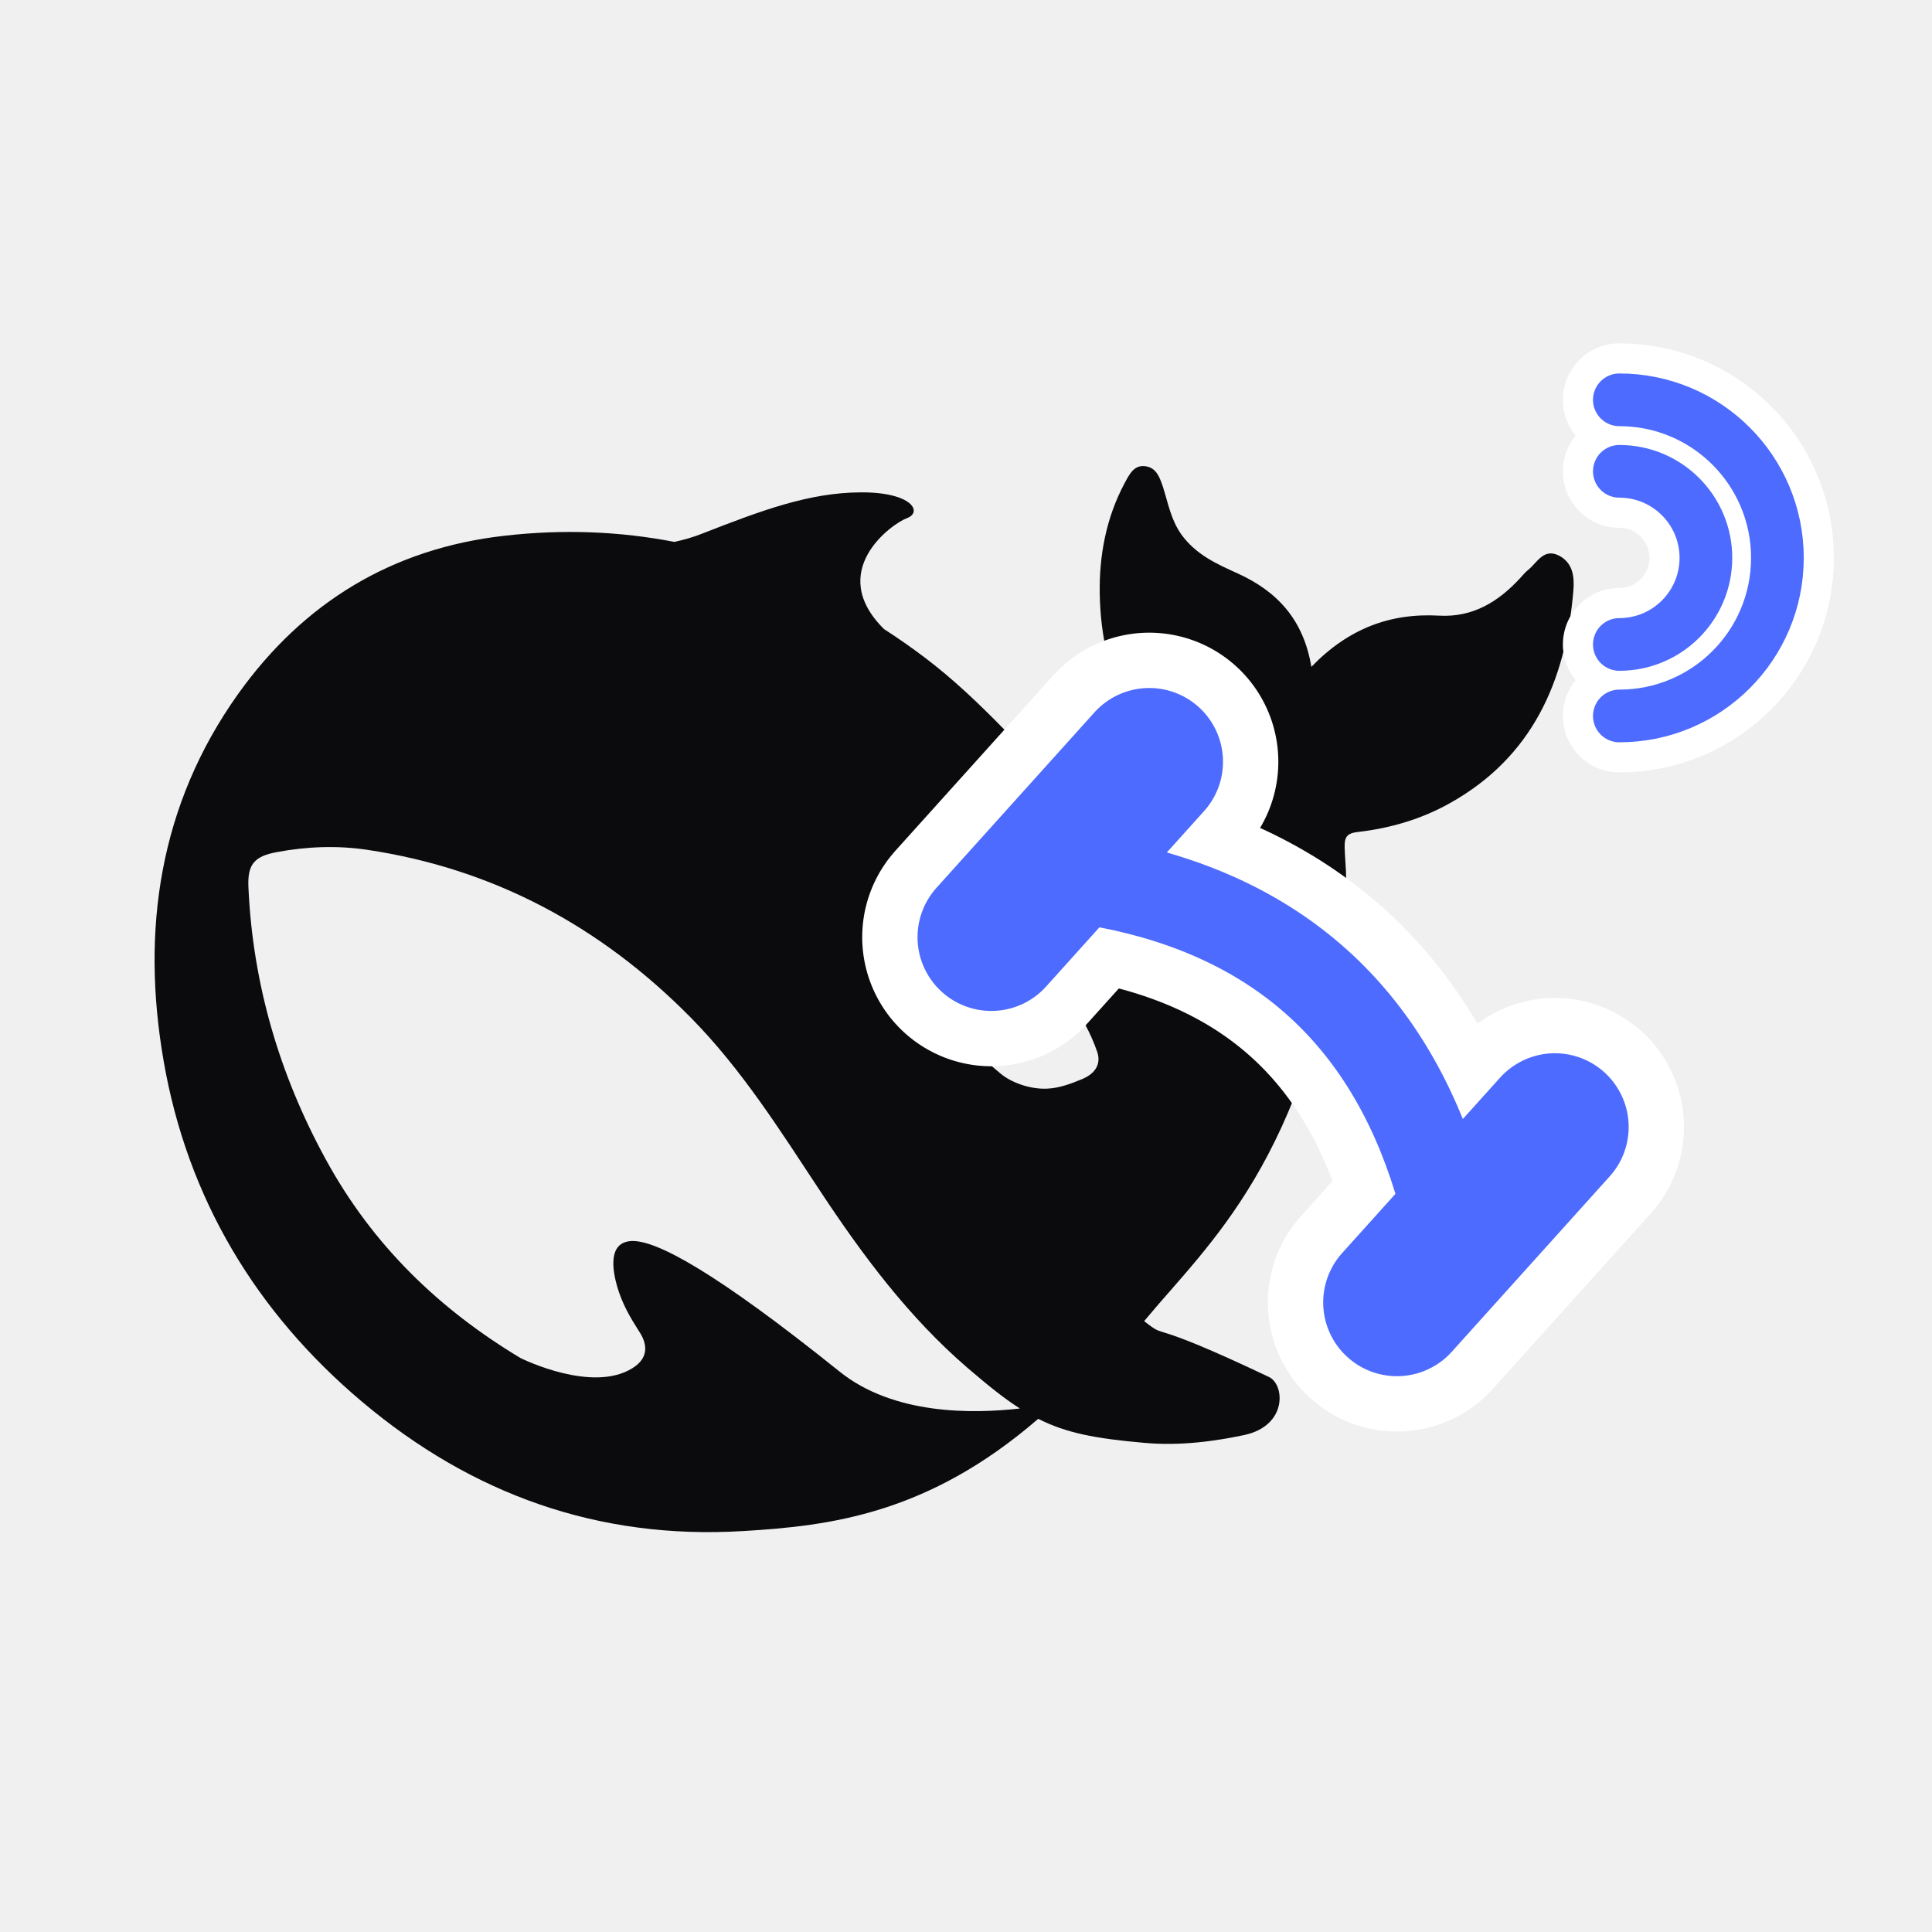
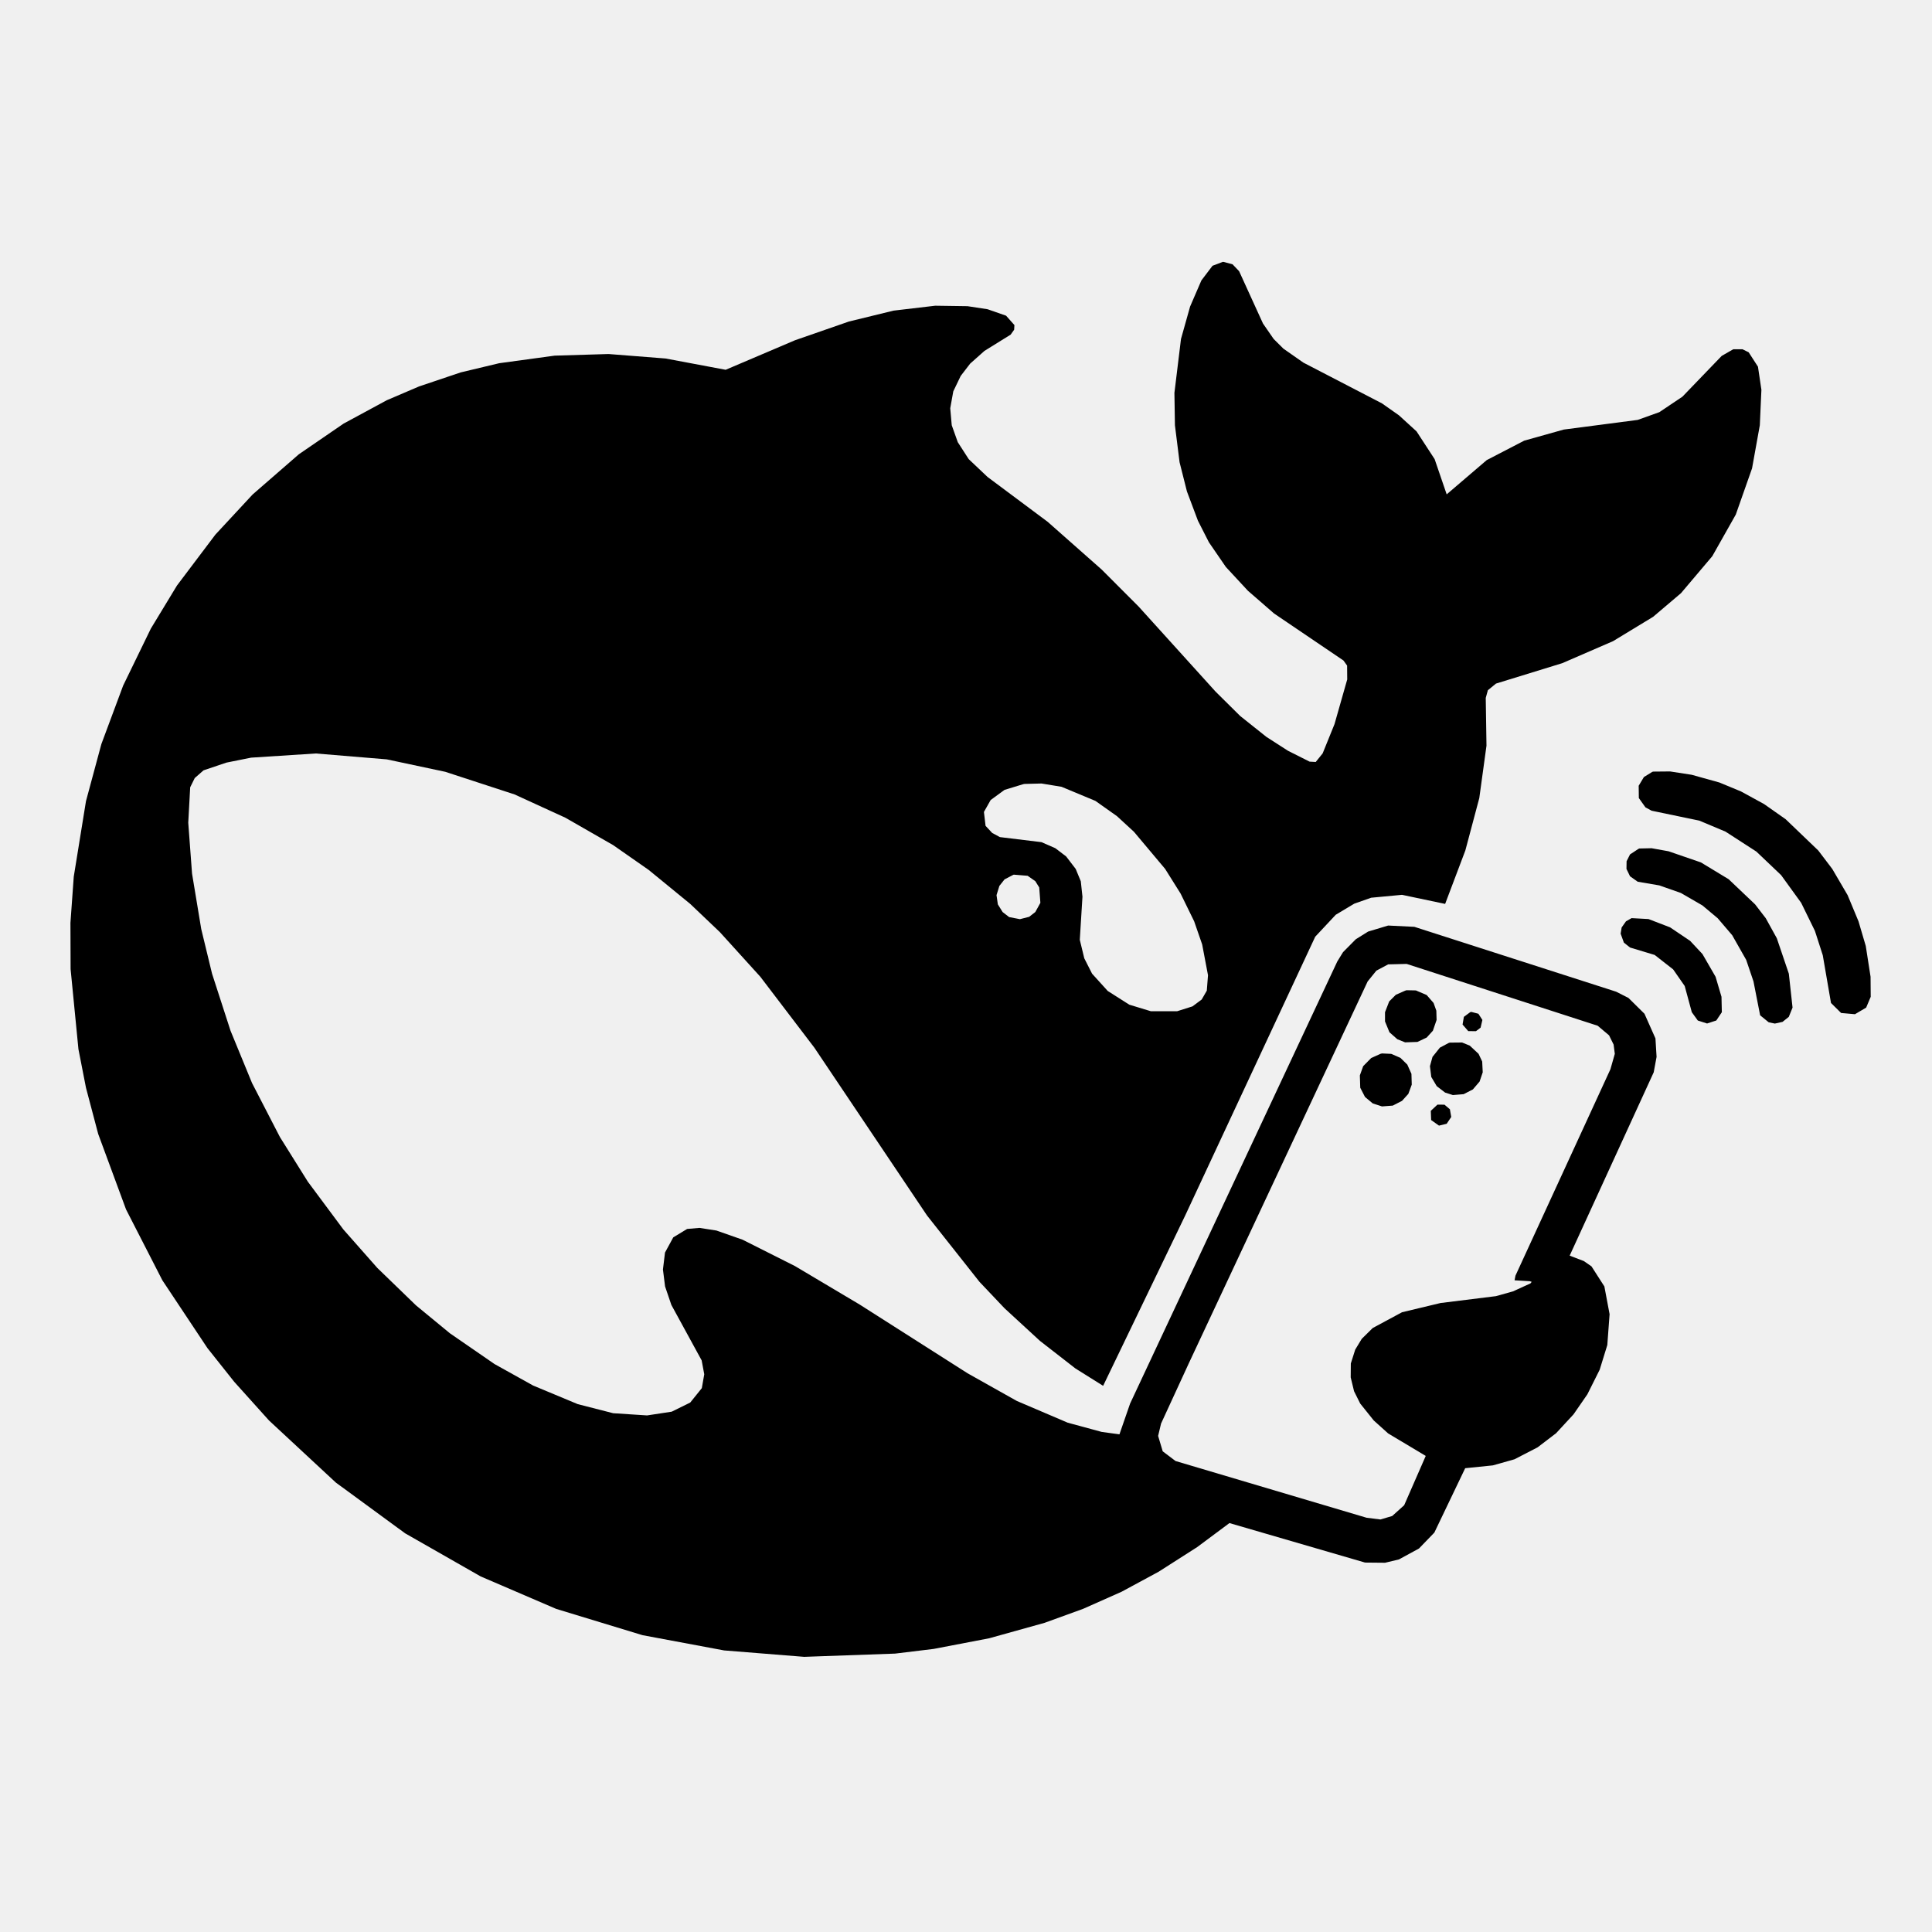
- <svg xmlns="http://www.w3.org/2000/svg" viewBox="0 0 50 50" width="512" height="512" fill="none">
-   <g transform="translate(-0.558 0.802) scale(0.974)">
-     <g transform="translate(23.4 25.6) scale(0.78) translate(-25 -25)">
-       <path d="M48.835 10.048C48.323 9.792 48.102 10.28 47.803 10.528C47.701 10.608 47.614 10.712 47.527 10.808C46.779 11.624 45.905 12.16 44.762 12.096C43.092 12 41.666 12.536 40.406 13.84C40.138 12.232 39.248 11.272 37.893 10.656C37.184 10.336 36.467 10.016 35.97 9.32C35.623 8.824 35.529 8.272 35.356 7.728C35.246 7.4 35.135 7.064 34.765 7.008C34.363 6.944 34.206 7.288 34.048 7.576C33.418 8.752 33.173 10.048 33.197 11.36C33.252 14.312 34.474 16.664 36.9 18.336C37.176 18.528 37.247 18.72 37.16 19C36.995 19.576 36.797 20.136 36.624 20.712C36.514 21.08 36.349 21.16 35.962 21C34.631 20.432 33.481 19.592 32.464 18.576C30.739 16.872 29.179 14.992 27.233 13.52C26.776 13.176 26.319 12.856 25.847 12.552C23.862 10.584 26.107 8.968 26.627 8.776C27.17 8.576 26.816 7.888 25.059 7.896C23.302 7.904 21.695 8.504 19.647 9.304C19.348 9.424 19.032 9.512 18.709 9.584C16.85 9.224 14.92 9.144 12.903 9.376C9.106 9.808 6.073 11.64 3.843 14.768C1.165 18.528 0.534 22.8 1.307 27.256C2.118 31.952 4.466 35.84 8.074 38.88C11.816 42.032 16.125 43.576 21.041 43.28C24.027 43.104 27.352 42.696 31.102 39.456C32.047 39.936 33.04 40.128 34.686 40.272C35.955 40.392 37.176 40.208 38.121 40.008C39.602 39.688 39.499 38.288 38.964 38.032C34.623 35.968 35.576 36.808 34.71 36.128C36.916 33.464 40.24 30.696 41.54 21.728C41.643 21.016 41.556 20.568 41.54 19.992C41.532 19.64 41.611 19.504 42.005 19.464C43.092 19.336 44.148 19.032 45.117 18.488C47.929 16.92 49.064 14.344 49.331 11.256C49.371 10.784 49.324 10.296 48.835 10.048ZM24.326 37.84C20.12 34.464 18.079 33.352 17.236 33.4C16.448 33.448 16.59 34.368 16.763 34.968C16.944 35.56 17.181 35.968 17.512 36.488C17.74 36.832 17.898 37.344 17.283 37.728C15.928 38.584 13.573 37.44 13.462 37.384C10.721 35.736 8.428 33.56 6.813 30.584C5.253 27.72 4.348 24.648 4.198 21.368C4.158 20.576 4.387 20.296 5.159 20.152C6.175 19.96 7.223 19.92 8.239 20.072C12.533 20.712 16.189 22.672 19.253 25.776C21.002 27.544 22.325 29.656 23.689 31.72C25.138 33.912 26.698 36 28.683 37.712C29.384 38.312 29.943 38.768 30.479 39.104C28.864 39.288 26.17 39.328 24.326 37.84ZM26.343 24.6C26.343 24.248 26.619 23.968 26.966 23.968C27.044 23.968 27.115 23.984 27.178 24.008C27.265 24.04 27.344 24.088 27.407 24.16C27.517 24.272 27.58 24.432 27.58 24.6C27.58 24.952 27.304 25.232 26.957 25.232C26.611 25.232 26.343 24.952 26.343 24.6ZM32.606 27.88C32.205 28.048 31.803 28.192 31.416 28.208C30.818 28.24 30.164 27.992 29.81 27.688C29.258 27.216 28.864 26.952 28.699 26.128C28.628 25.776 28.668 25.232 28.73 24.92C28.872 24.248 28.714 23.816 28.25 23.424C27.872 23.104 27.391 23.016 26.863 23.016C26.666 23.016 26.485 22.928 26.351 22.856C26.13 22.744 25.949 22.464 26.123 22.12C26.178 22.008 26.446 21.736 26.509 21.688C27.226 21.272 28.053 21.408 28.817 21.72C29.526 22.016 30.061 22.56 30.834 23.328C31.622 24.256 31.763 24.512 32.212 25.208C32.567 25.752 32.89 26.312 33.11 26.952C33.245 27.352 33.071 27.68 32.606 27.88Z" fill="#0b0b0d" />
-     </g>
-     <g transform="translate(34.4 26.6) rotate(-48) scale(0.98)">
-       <path d="M0 -6 Q 3.6 0 0 6" stroke="#ffffff" stroke-width="5.4" fill="none" stroke-linecap="round" />
-       <path d="M-3.2 -7.4 L3.2 -7.4" stroke="#ffffff" stroke-width="7" stroke-linecap="round" />
-       <path d="M-3.2 7.4 L3.2 7.4" stroke="#ffffff" stroke-width="7" stroke-linecap="round" />
-     </g>
-     <g transform="translate(34.4 26.6) rotate(-48) scale(0.98)">
-       <path d="M0 -6 Q 3.6 0 0 6" stroke="#4d6bfe" stroke-width="2.4" fill="none" stroke-linecap="round" />
-       <path d="M-3.2 -7.4 L3.2 -7.4" stroke="#4d6bfe" stroke-width="4" stroke-linecap="round" />
-       <path d="M-3.2 7.4 L3.2 7.4" stroke="#4d6bfe" stroke-width="4" stroke-linecap="round" />
-     </g>
-     <path d="M 43.6 11.7 A 2.3 2.3 0 0 1 43.6 16.3" fill="none" stroke="#ffffff" stroke-width="3" stroke-linecap="round" />
-     <path d="M 43.6 9.8 A 4.2 4.2 0 0 1 43.6 18.2" fill="none" stroke="#ffffff" stroke-width="3" stroke-linecap="round" />
-     <path d="M 43.6 11.7 A 2.3 2.3 0 0 1 43.6 16.3" fill="none" stroke="#4d6bfe" stroke-width="1.4" stroke-linecap="round" />
-     <path d="M 43.6 9.8 A 4.2 4.2 0 0 1 43.6 18.2" fill="none" stroke="#4d6bfe" stroke-width="1.4" stroke-linecap="round" />
-   </g>
+ <svg xmlns="http://www.w3.org/2000/svg" viewBox="0 0 50 50" width="1024" height="1024" fill="none">
+   <path d="M31.659 6.777L31.898 6.840L32.068 7.018L32.686 8.373L32.962 8.772L33.214 9.023L33.732 9.385L35.766 10.440L36.204 10.748L36.660 11.164L37.128 11.882L37.440 12.794L38.477 11.907L39.447 11.404L40.470 11.117L42.384 10.867L42.943 10.667L43.541 10.266L44.557 9.211L44.856 9.039L45.096 9.039L45.255 9.117L45.496 9.490L45.585 10.088L45.544 11.005L45.343 12.121L44.922 13.317L44.314 14.394L43.504 15.351L42.783 15.963L41.746 16.593L40.431 17.163L38.716 17.691L38.506 17.863L38.451 18.062L38.470 19.298L38.284 20.654L37.923 22.010L37.400 23.393L36.284 23.158L35.486 23.233L35.048 23.387L34.569 23.674L34.038 24.242L30.672 31.459L28.549 35.865L27.831 35.415L26.914 34.702L25.997 33.858L25.349 33.174L23.993 31.459L21.075 27.113L19.678 25.279L18.630 24.123L17.863 23.393L16.786 22.512L15.869 21.872L14.633 21.163L13.317 20.560L11.523 19.974L10.008 19.652L8.174 19.500L6.499 19.608L5.861 19.736L5.268 19.936L5.040 20.136L4.922 20.375L4.872 21.292L4.970 22.608L5.208 24.043L5.488 25.199L5.966 26.675L6.523 28.030L7.244 29.426L7.967 30.582L8.886 31.818L9.766 32.815L10.766 33.783L11.643 34.505L12.799 35.302L13.796 35.857L14.952 36.339L15.869 36.574L16.746 36.631L17.384 36.534L17.863 36.298L18.163 35.925L18.226 35.566L18.159 35.207L17.375 33.772L17.212 33.293L17.157 32.855L17.210 32.416L17.424 32.023L17.783 31.805L18.102 31.778L18.541 31.846L19.219 32.084L20.574 32.766L22.249 33.762L25.040 35.540L26.316 36.257L27.632 36.819L28.509 37.057L28.971 37.121L29.247 36.324L34.609 24.883L34.758 24.641L35.088 24.308L35.407 24.109L35.925 23.953L36.603 23.986L41.826 25.665L42.145 25.827L42.559 26.236L42.843 26.874L42.872 27.352L42.798 27.751L40.623 32.496L40.989 32.636L41.188 32.774L41.521 33.293L41.656 34.011L41.597 34.809L41.400 35.447L41.081 36.085L40.723 36.603L40.271 37.092L39.793 37.457L39.195 37.766L38.636 37.924L37.919 37.997L37.121 39.663L36.722 40.076L36.204 40.358L35.845 40.444L35.327 40.439L31.818 39.417L30.981 40.040L29.984 40.677L29.027 41.194L28.030 41.637L27.033 41.999L25.598 42.399L24.163 42.674L23.166 42.795L20.813 42.879L18.740 42.713L16.627 42.318L14.394 41.638L12.440 40.798L10.486 39.683L8.692 38.369L6.962 36.762L6.061 35.760L5.368 34.888L4.202 33.134L3.262 31.300L2.541 29.346L2.225 28.150L2.030 27.153L1.827 25.080L1.823 23.884L1.909 22.687L2.225 20.734L2.623 19.258L3.187 17.743L3.904 16.268L4.581 15.152L5.574 13.836L6.539 12.796L7.735 11.756L8.892 10.963L10.008 10.359L10.845 10.001L11.922 9.638L12.919 9.400L14.354 9.204L15.750 9.162L17.225 9.278L18.780 9.570L20.574 8.806L21.970 8.321L23.126 8.039L24.203 7.912L25.040 7.924L25.558 8.003L26.037 8.170L26.253 8.413L26.246 8.533L26.156 8.660L25.478 9.081L25.108 9.410L24.863 9.729L24.671 10.128L24.592 10.566L24.631 11.005L24.787 11.443L25.070 11.882L25.558 12.344L27.113 13.504L28.509 14.738L29.466 15.696L31.459 17.899L32.097 18.531L32.775 19.071L33.333 19.430L33.892 19.711L34.051 19.720L34.230 19.498L34.537 18.740L34.866 17.584L34.863 17.225L34.769 17.094L32.974 15.878L32.297 15.290L31.725 14.673L31.287 14.035L31.003 13.477L30.718 12.719L30.527 11.962L30.407 11.005L30.394 10.167L30.564 8.772L30.799 7.935L31.092 7.257L31.380 6.878L31.644 6.778ZM42.783 19.969L43.222 19.965L43.780 20.051L44.498 20.251L45.056 20.482L45.654 20.809L46.212 21.201L47.056 22.010L47.419 22.488L47.816 23.166L48.098 23.844L48.286 24.482L48.410 25.279L48.414 25.797L48.296 26.077L48.006 26.248L47.648 26.216L47.386 25.957L47.173 24.721L46.970 24.092L46.614 23.365L46.095 22.648L45.455 22.039L44.657 21.523L43.979 21.238L42.743 20.981L42.584 20.894L42.413 20.654L42.409 20.335L42.544 20.110L42.761 19.976ZM26.515 20.288L26.954 20.277L27.472 20.362L28.349 20.727L28.907 21.122L29.346 21.526L30.154 22.488L30.554 23.126L30.905 23.844L31.112 24.442L31.263 25.239L31.232 25.638L31.100 25.867L30.861 26.045L30.463 26.171L29.785 26.171L29.226 26.001L28.668 25.646L28.263 25.199L28.061 24.801L27.945 24.322L28.014 23.206L27.971 22.807L27.839 22.488L27.592 22.165L27.313 21.952L26.954 21.795L25.877 21.664L25.678 21.557L25.506 21.372L25.464 21.013L25.638 20.705L25.997 20.442L26.479 20.295ZM42.424 21.959L42.743 21.952L43.182 22.031L44.019 22.319L44.737 22.754L45.422 23.405L45.698 23.764L45.984 24.282L46.295 25.199L46.391 26.077L46.294 26.316L46.132 26.446L45.933 26.490L45.774 26.457L45.552 26.276L45.380 25.399L45.191 24.841L44.829 24.203L44.454 23.764L44.059 23.433L43.501 23.110L42.943 22.914L42.384 22.819L42.185 22.678L42.093 22.488L42.096 22.289L42.185 22.112L42.401 21.970ZM26.236 22.636L26.595 22.665L26.794 22.805L26.895 22.967L26.925 23.365L26.794 23.603L26.635 23.727L26.396 23.788L26.116 23.734L25.948 23.604L25.824 23.405L25.790 23.166L25.864 22.927L25.997 22.759L26.209 22.648ZM42.225 23.761L42.663 23.785L43.222 24.000L43.740 24.349L44.059 24.690L44.399 25.279L44.552 25.797L44.561 26.196L44.418 26.410L44.179 26.488L43.939 26.411L43.784 26.196L43.600 25.518L43.301 25.088L42.823 24.714L42.186 24.522L42.026 24.395L41.942 24.163L41.968 24.003L42.080 23.844L42.220 23.764ZM35.925 24.958L36.404 24.946L41.348 26.546L41.642 26.794L41.760 27.033L41.791 27.273L41.678 27.671L39.220 33.014L39.197 33.134L39.593 33.158L39.640 33.174L39.609 33.214L39.155 33.421L38.716 33.544L37.281 33.722L36.284 33.961L35.526 34.369L35.242 34.649L35.073 34.928L34.959 35.287L34.956 35.646L35.043 36.005L35.202 36.324L35.553 36.762L35.925 37.097L36.898 37.679L36.340 38.955L36.030 39.234L35.726 39.324L35.367 39.279L30.423 37.811L30.091 37.560L29.972 37.161L30.048 36.842L30.764 35.287L35.395 25.399L35.621 25.120L35.921 24.960ZM36.404 25.627L36.643 25.632L36.922 25.751L37.101 25.957L37.172 26.156L37.179 26.396L37.083 26.675L36.922 26.852L36.683 26.965L36.364 26.976L36.164 26.896L35.959 26.715L35.844 26.435L35.844 26.196L35.952 25.917L36.124 25.745L36.366 25.638ZM38.078 26.188L38.261 26.236L38.364 26.396L38.318 26.595L38.198 26.687L37.998 26.685L37.851 26.515L37.885 26.316L38.047 26.196ZM37.520 26.983L37.839 26.980L38.038 27.061L38.265 27.273L38.359 27.472L38.373 27.751L38.292 27.990L38.118 28.194L37.879 28.317L37.600 28.340L37.400 28.276L37.183 28.110L37.041 27.871L37.007 27.592L37.073 27.352L37.264 27.113L37.487 26.994ZM35.766 27.263L36.005 27.274L36.244 27.378L36.421 27.552L36.528 27.791L36.536 28.070L36.448 28.309L36.284 28.490L36.045 28.613L35.766 28.634L35.526 28.556L35.326 28.389L35.203 28.150L35.193 27.831L35.279 27.592L35.486 27.382L35.726 27.273ZM37.201 28.588L37.383 28.589L37.523 28.708L37.558 28.907L37.440 29.083L37.241 29.131L37.038 28.987L37.029 28.748L37.200 28.589Z" fill="#000000" fill-rule="evenodd" />
</svg>
